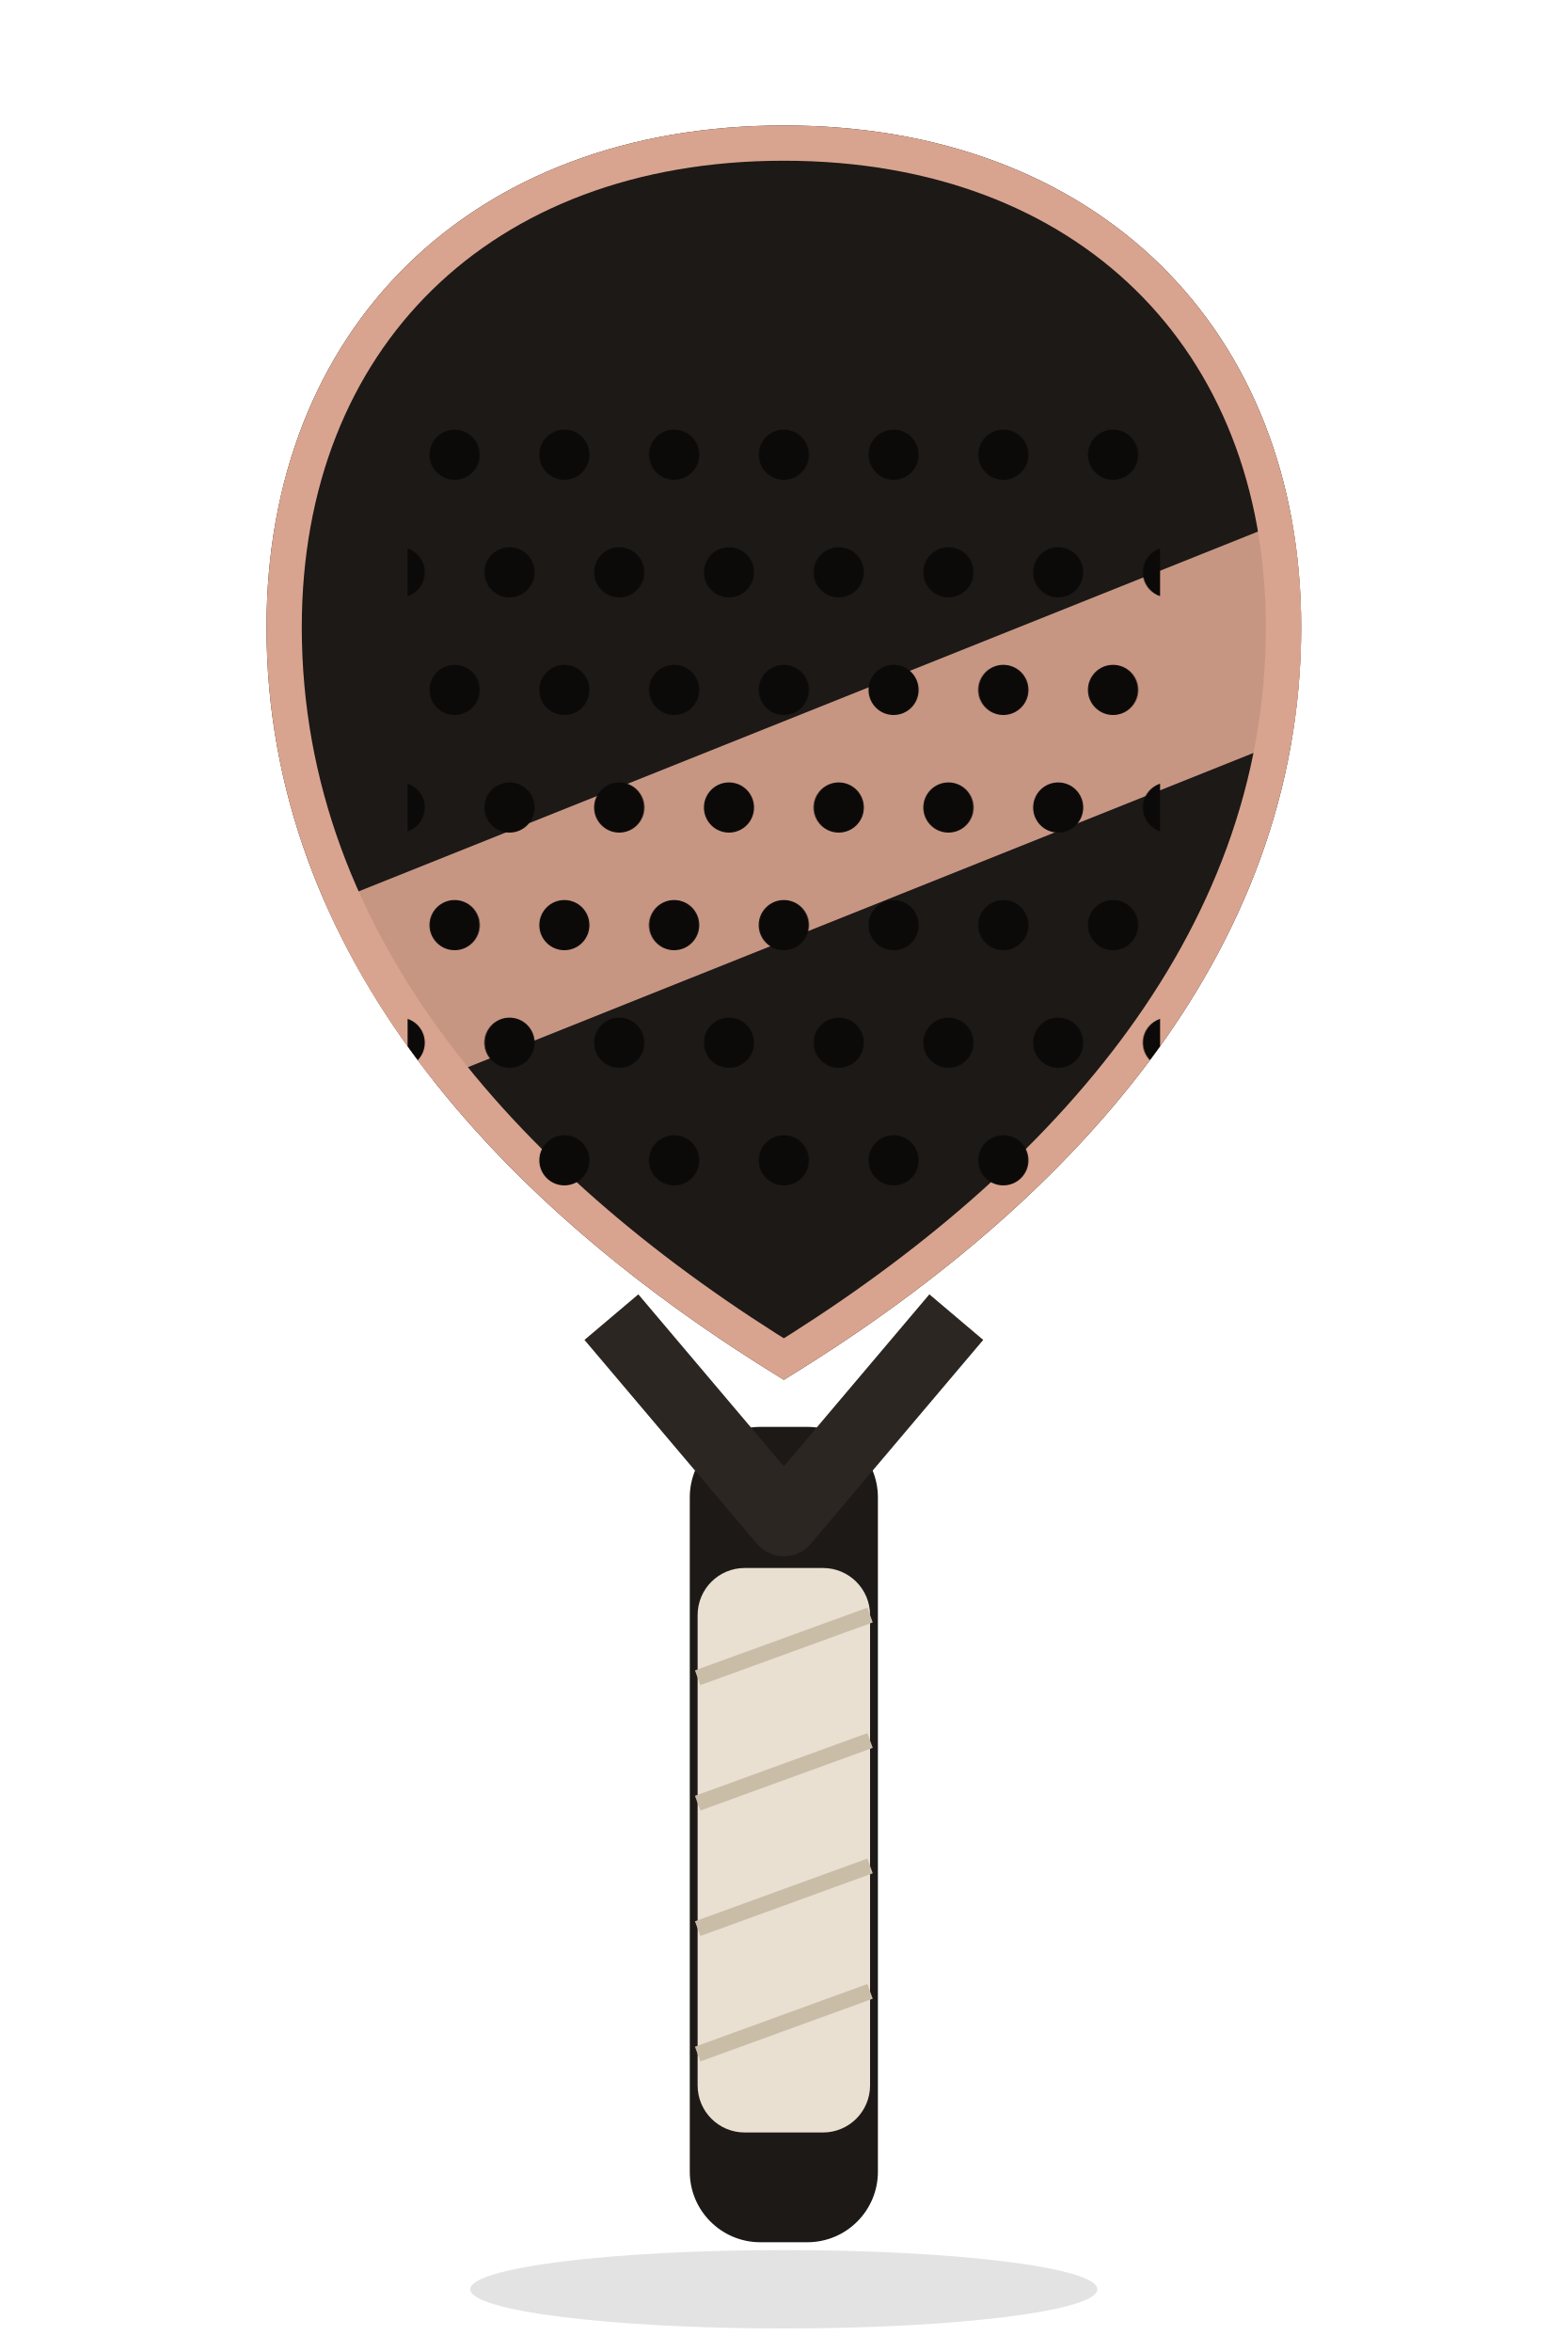
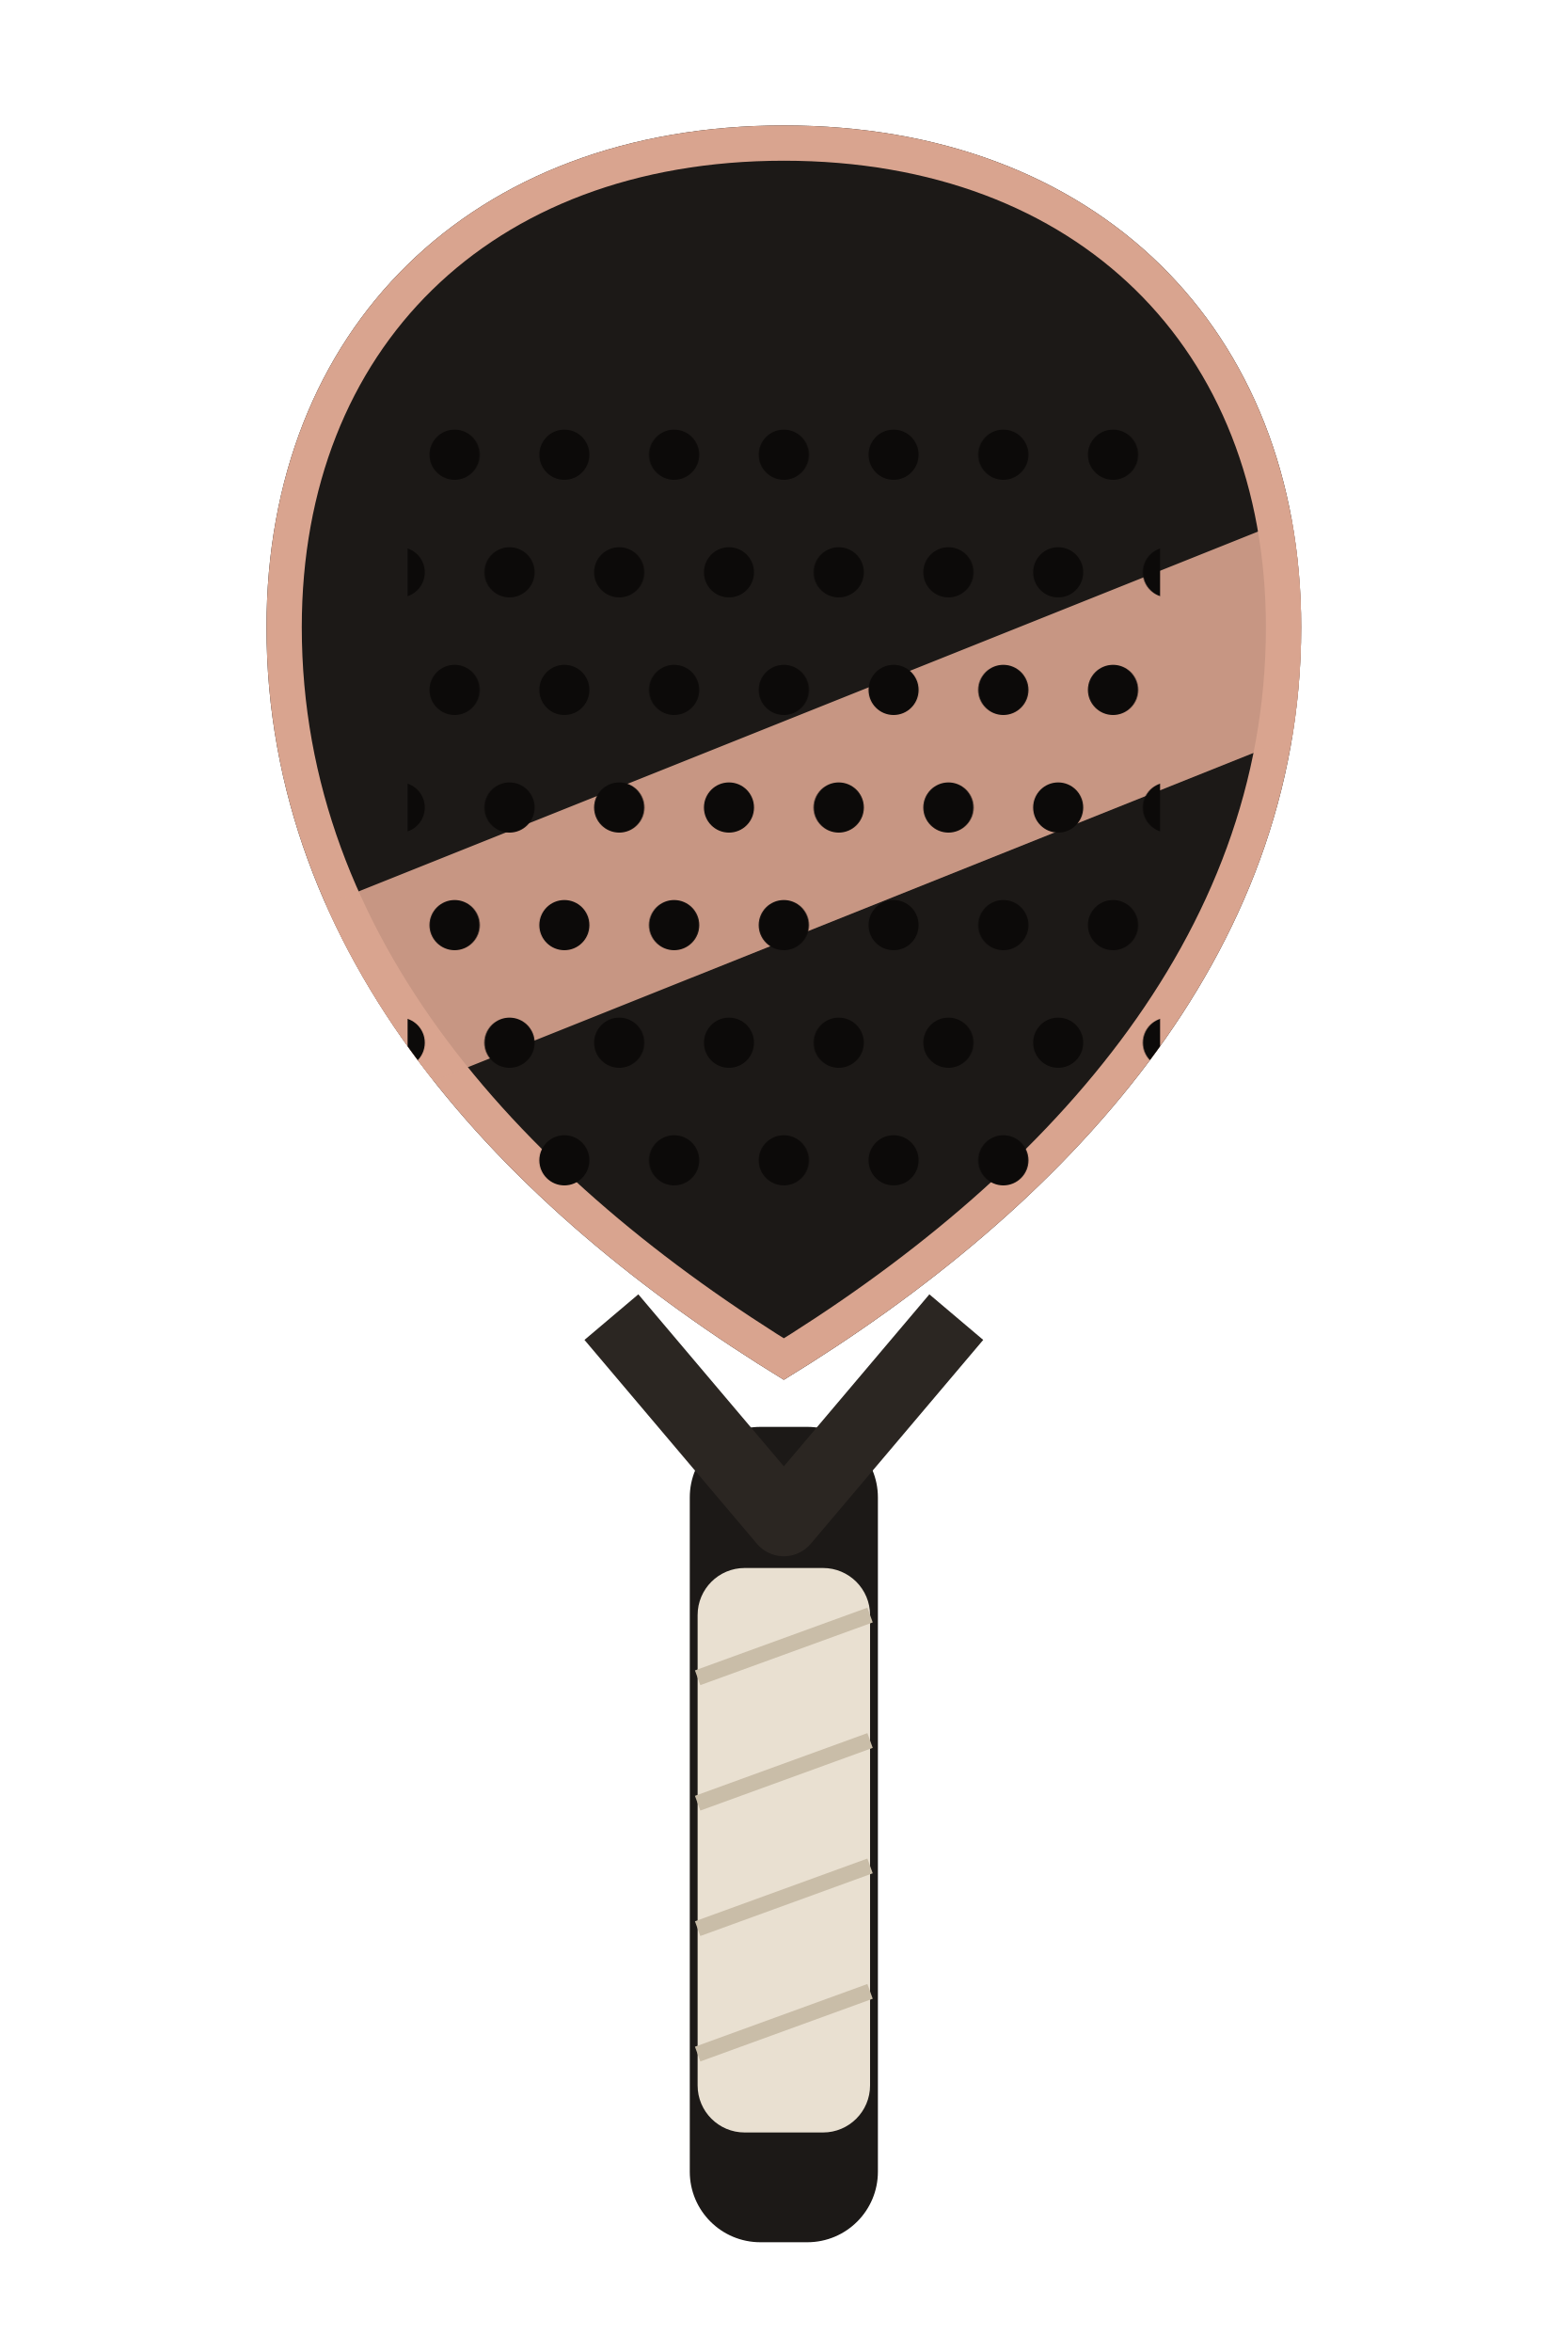
<svg xmlns="http://www.w3.org/2000/svg" viewBox="0 0 200 300">
  <defs>
    <clipPath id="c">
      <path d="M100 16c40 0 66 26 66 64 0 42-30 74-66 96-36-22-66-54-66-96 0-38 26-64 66-64z" />
    </clipPath>
    <pattern id="h" width="14" height="30" patternUnits="userSpaceOnUse" x="51" y="51">
      <circle cx="7" cy="7" r="3.2" fill="#0c0a09" />
      <circle cx="14" cy="22" r="3.2" fill="#0c0a09" />
      <circle cx="0" cy="22" r="3.2" fill="#0c0a09" />
    </pattern>
  </defs>
-   <ellipse cx="100" cy="292" rx="40" ry="5" fill="#14110f" opacity=".12" />
  <rect x="88" y="182" width="24" height="104" rx="9" fill="#1c1917" />
  <rect x="89" y="200" width="22" height="72" rx="6" fill="#e9e0d1" />
  <path d="M89 214l22-8M89 230l22-8M89 246l22-8M89 262l22-8" stroke="#c9bda8" stroke-width="2" />
  <path d="M78 168l22 26 22-26" fill="none" stroke="#2b2622" stroke-width="9" stroke-linejoin="round" />
  <path d="M100 16c40 0 66 26 66 64 0 42-30 74-66 96-36-22-66-54-66-96 0-38 26-64 66-64z" fill="#1c1917" />
  <g clip-path="url(#c)">
    <path d="M100 16c40 0 66 26 66 64 0 42-30 74-66 96-36-22-66-54-66-96 0-38 26-64 66-64z" fill="none" stroke="#d9a48f" stroke-width="9" />
    <path d="M30 120 L170 64 L170 92 L30 148z" fill="#d9a48f" opacity=".9" />
    <rect x="52" y="50" width="96" height="108" fill="url(#h)" />
  </g>
</svg>
